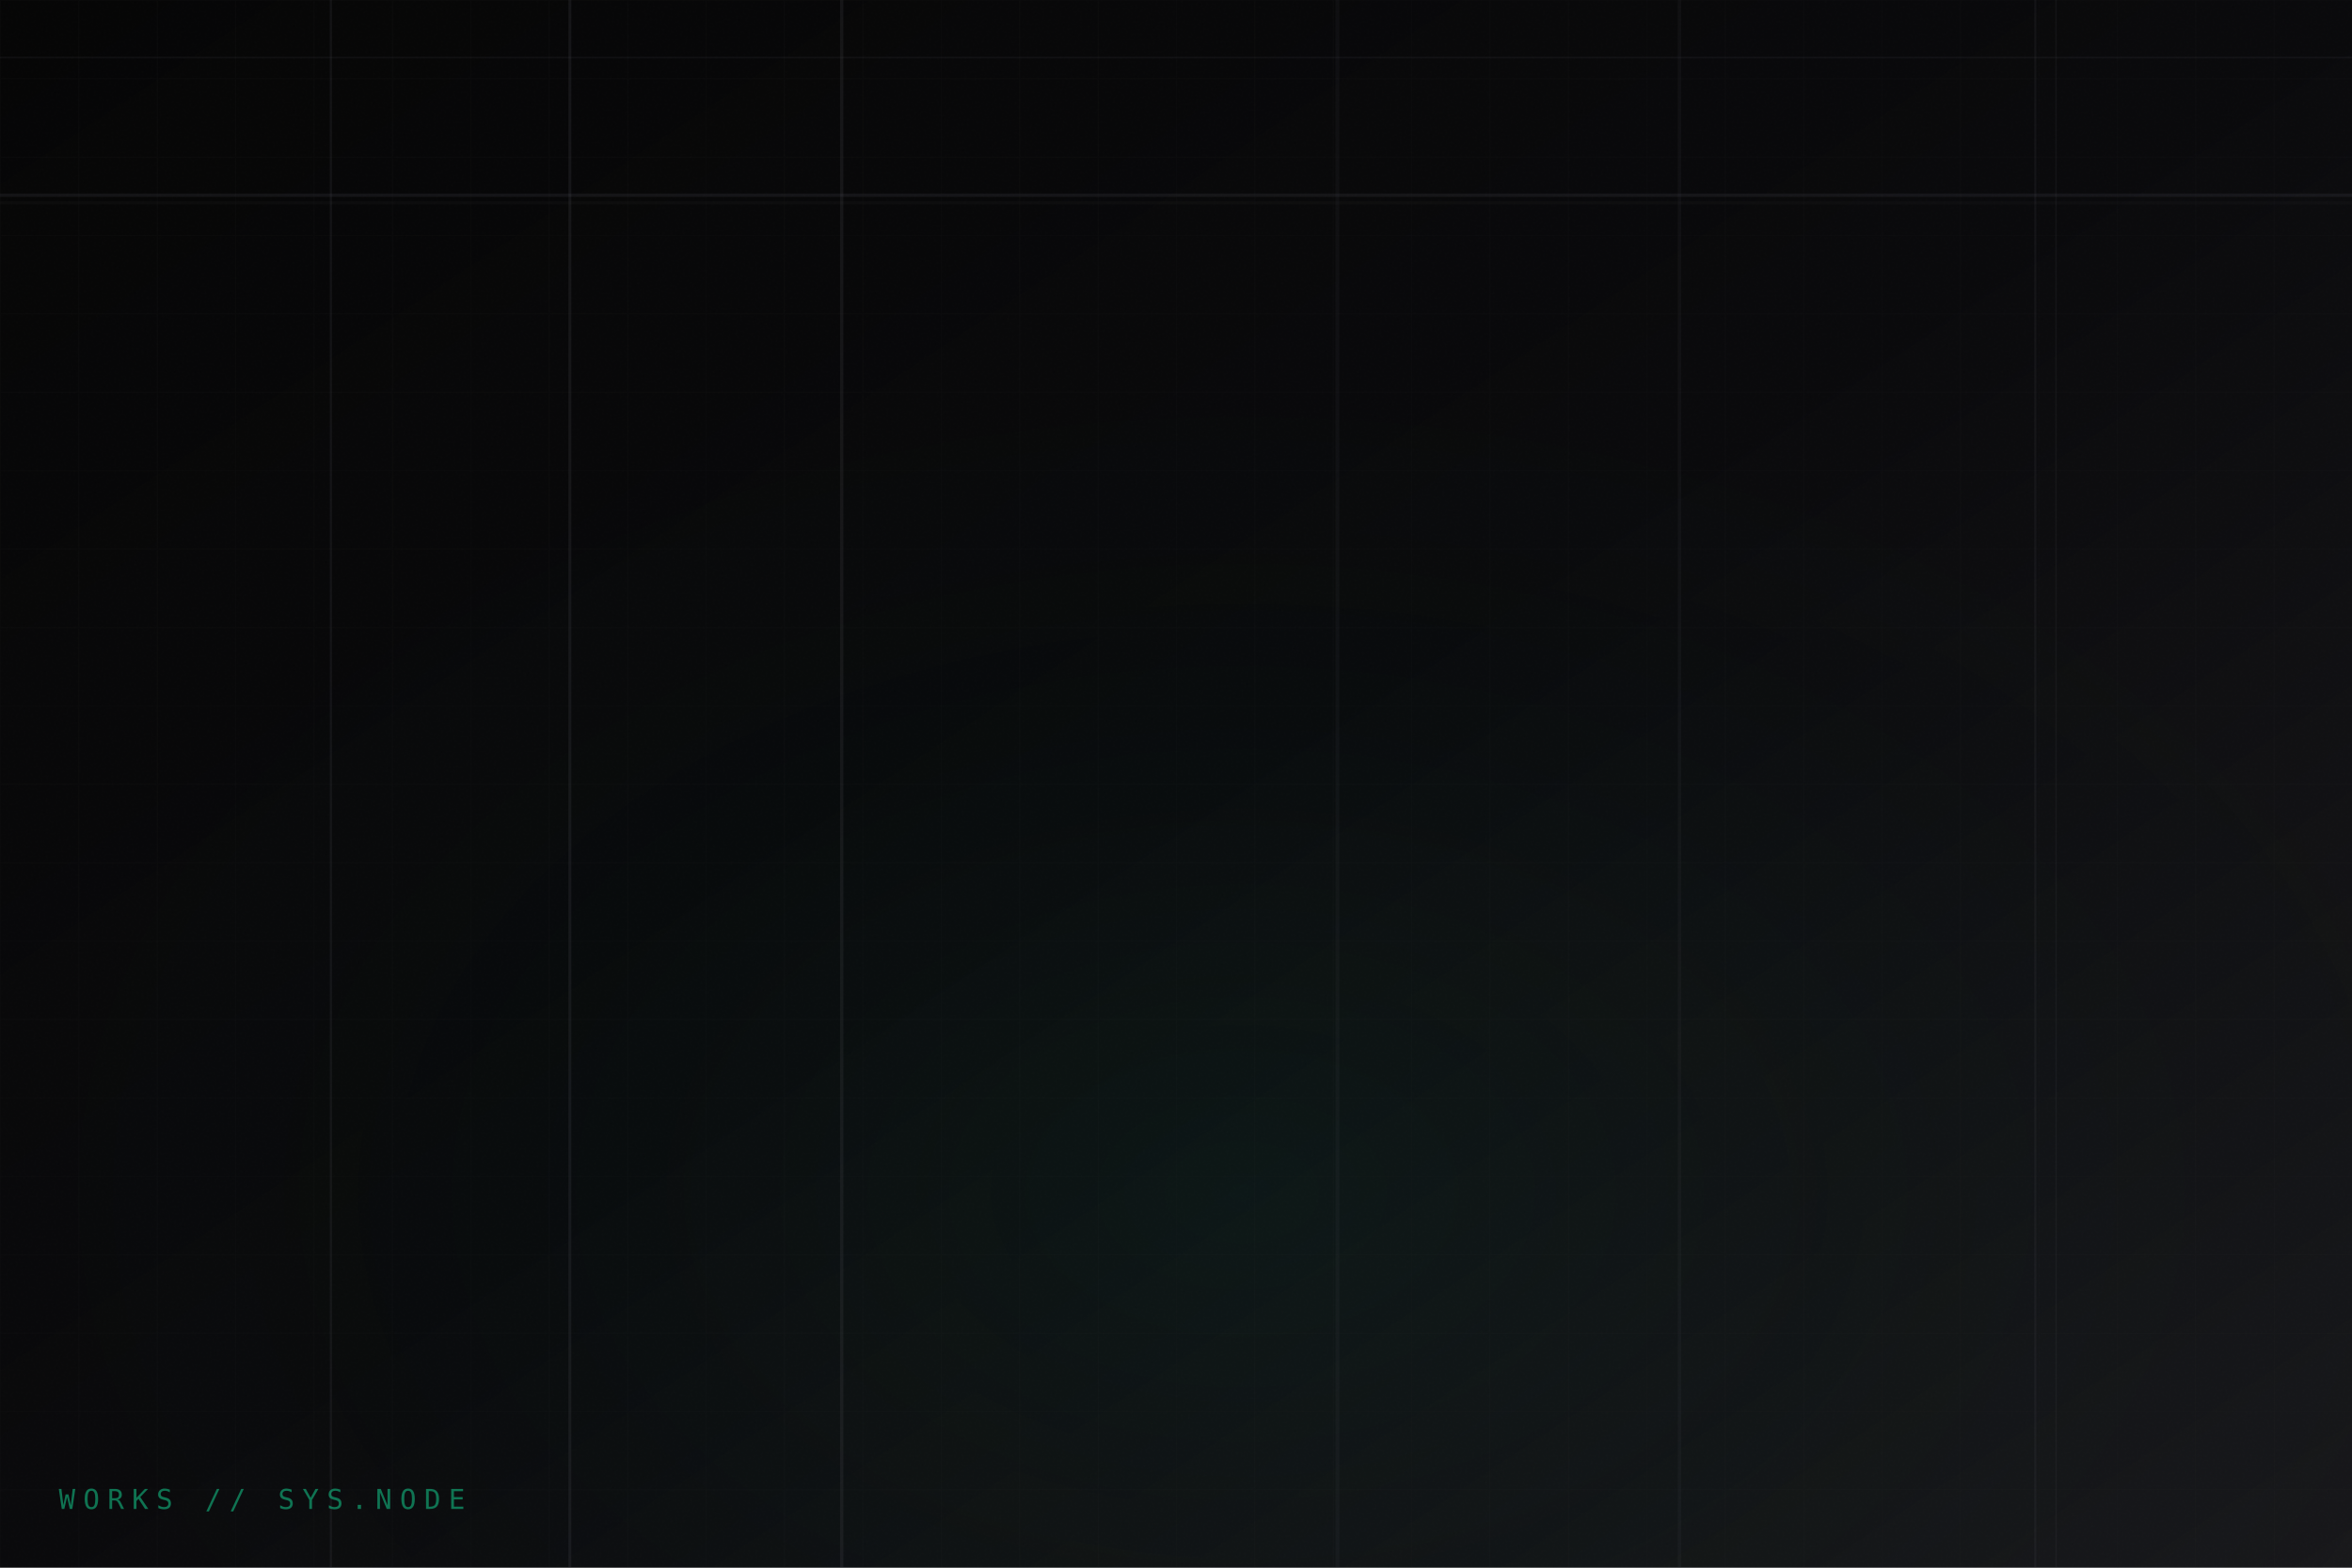
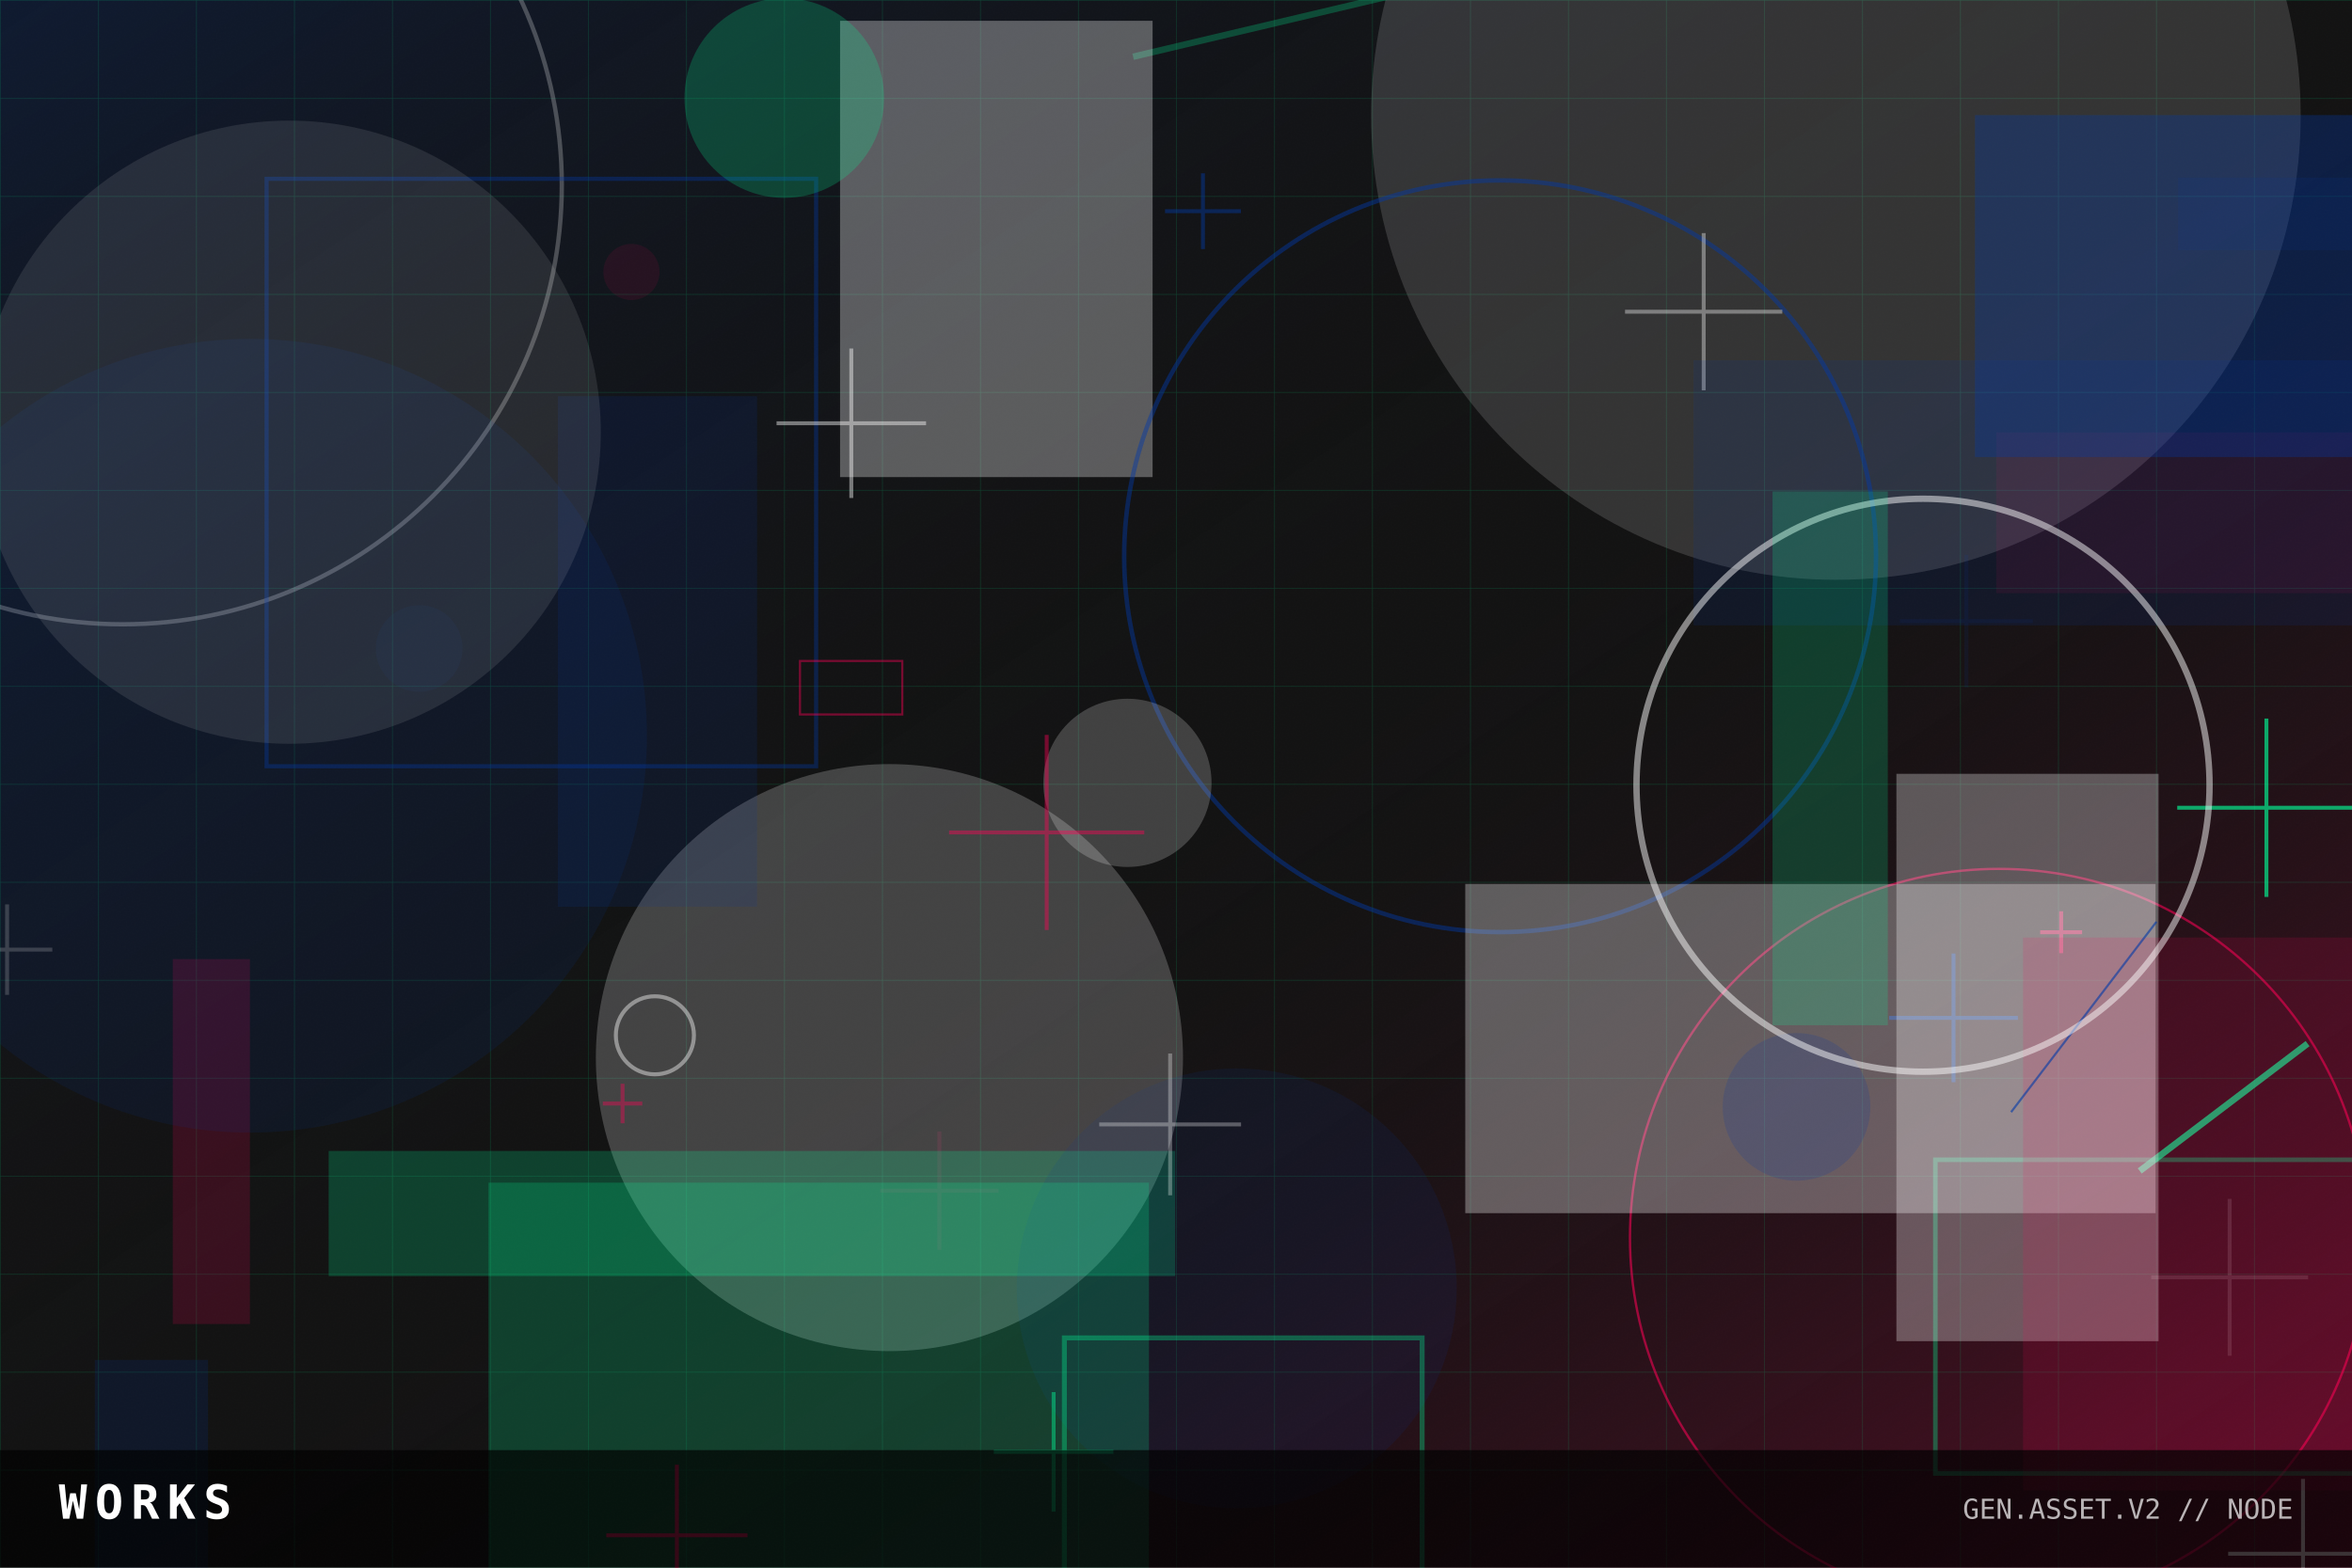
<svg xmlns="http://www.w3.org/2000/svg" width="1200" height="800" viewBox="0 0 1200 800" preserveAspectRatio="xMidYMid slice">
  <defs>
    <filter id="noise-works" x="0%" y="0%" width="100%" height="100%">
-       <feTurbulence type="fractalNoise" baseFrequency="0.779" numOctaves="3" result="noise" />
-       <feColorMatrix type="matrix" values="1 0 0 0 0  0 1 0 0 0  0 0 1 0 0  0 0 0 0.05 0" in="noise" result="coloredNoise" />
+       <feTurbulence type="fractalNoise" baseFrequency="1.173" numOctaves="4" result="noise" />
+       <feColorMatrix type="matrix" values="1 0 0 0 0  0 1 0 0 0  0 0 1 0 0  0 0 0 0.1 0" in="noise" result="coloredNoise" />
      <feComposite operator="in" in="coloredNoise" in2="SourceGraphic" result="composite" />
    </filter>
-     <linearGradient id="grad-main-works" x1="0%" y1="0%" x2="100%" y2="100%">
-       <stop offset="0%" stop-color="#050505" />
-       <stop offset="50%" stop-color="#09090b" />
-       <stop offset="100%" stop-color="#18181b" />
+     <linearGradient id="grad-works" x1="0%" y1="0%" x2="100%" y2="100%">
+       <stop offset="0%" stop-color="#0038A8" stop-opacity="0.2" />
+       <stop offset="50%" stop-color="#121212" stop-opacity="0" />
+       <stop offset="100%" stop-color="#FF0055" stop-opacity="0.3" />
    </linearGradient>
-     <radialGradient id="glow-works" cx="52.775%" cy="75.854%" r="60%">
-       <stop offset="0%" stop-color="#064e3b" stop-opacity="0.15" />
-       <stop offset="100%" stop-color="#050505" stop-opacity="0" />
-     </radialGradient>
-     <pattern id="grid-works" width="40" height="40" patternUnits="userSpaceOnUse">
-       <path d="M 40 0 L 0 0 0 40" fill="none" stroke="#27272a" stroke-width="0.5" stroke-opacity="0.3" />
+     <pattern id="grid-works" width="50" height="50" patternUnits="userSpaceOnUse">
+       <path d="M 50 0 L 0 0 0 50" fill="none" stroke="#00FF99" stroke-width="0.5" stroke-opacity="0.2" />
    </pattern>
  </defs>
-   <rect width="100%" height="100%" fill="url(#grad-main-works)" />
-   <rect width="100%" height="100%" fill="url(#glow-works)" />
-   <rect width="100%" height="100%" fill="url(#grid-works)" opacity="0.5" />
-   <rect x="0" y="3.618%" width="100%" height="0.856" fill="#52525b" opacity="0.122" />
-   <rect x="56.781%" y="0" width="1.984" height="100%" fill="#52525b" opacity="0.099" />
-   <rect x="35.717%" y="0" width="1.715" height="100%" fill="#52525b" opacity="0.181" />
-   <rect x="71.336%" y="0" width="1.749" height="100%" fill="#52525b" opacity="0.095" />
-   <rect x="24.169%" y="0" width="1.441" height="100%" fill="#52525b" opacity="0.19" />
-   <rect x="87.388%" y="0" width="0.677" height="100%" fill="#52525b" opacity="0.118" />
-   <rect x="86.491%" y="0" width="1.106" height="100%" fill="#52525b" opacity="0.132" />
-   <rect x="0" y="12.834%" width="100%" height="1.671" fill="#52525b" opacity="0.061" />
-   <rect x="0" y="12.346%" width="100%" height="1.673" fill="#52525b" opacity="0.174" />
-   <rect x="14.021%" y="0" width="1.099" height="100%" fill="#52525b" opacity="0.164" />
-   <text x="30" y="770" font-family="monospace" font-size="14" fill="#10b981" opacity="0.6" letter-spacing="4">
-             WORKS // SYS.NODE
+   <rect width="100%" height="100%" fill="#121212" />
+   <rect width="100%" height="100%" fill="url(#grad-works)" />
+   <rect width="100%" height="100%" fill="url(#grid-works)" />
+   <line x1="48.177%" y1="3.618%" x2="67.763%" y2="-3.327%" stroke="#00FF99" stroke-width="3.271" opacity="0.242" />
+   <rect x="35.717%" y="1.326%" width="13.288%" height="29.107%" fill="#FFFFFF" opacity="0.311" />
+   <circle cx="5.213%" cy="11.813%" r="21.973%" fill="none" stroke="#FFFFFF" stroke-width="2.212" opacity="0.245" />
+   <circle cx="78.057%" cy="7.343%" r="23.252%" fill="#FFFFFF" opacity="0.142" />
+   <g stroke="#FF0055" stroke-width="2" opacity="0.115">
+     <line x1="449.073" y1="607.611" x2="509.493" y2="607.611" />
+     <line x1="479.283" y1="577.401" x2="479.283" y2="637.821" />
+   </g>
+   <g stroke="#0038A8" stroke-width="2" opacity="0.105">
+     <line x1="969.362" y1="316.943" x2="1037.144" y2="316.943" />
+     <line x1="1003.253" y1="283.052" x2="1003.253" y2="350.834" />
+   </g>
+   <rect x="7.346%" y="61.179%" width="3.279%" height="23.278%" fill="#FF0055" opacity="0.161" />
+   <circle cx="63.779%" cy="35.482%" r="18.807%" fill="none" stroke="#0038A8" stroke-width="2.273" opacity="0.454" />
+   <g stroke="#FF0055" stroke-width="2" opacity="0.602">
+     <line x1="1040.921" y1="475.723" x2="1062.287" y2="475.723" />
+     <line x1="1051.604" y1="465.04" x2="1051.604" y2="486.406" />
+   </g>
+   <line x1="98.112%" y1="66.57%" x2="90.975%" y2="74.693%" stroke="#00FF99" stroke-width="3.333" opacity="0.674" />
+   <circle cx="37.816%" cy="67.463%" r="14.687%" fill="#FFFFFF" opacity="0.208" />
+   <rect x="11.335%" y="11.405%" width="23.364%" height="37.472%" fill="none" stroke="#0038A8" stroke-width="2.113" opacity="0.36" />
+   <rect x="13.975%" y="73.419%" width="35.989%" height="7.982%" fill="#00FF99" opacity="0.2" />
+   <circle cx="52.584%" cy="82.183%" r="11.005%" fill="#0038A8" opacity="0.105" />
+   <circle cx="84.987%" cy="78.952%" r="18.457%" fill="none" stroke="#FF0055" stroke-width="1.196" opacity="0.555" />
+   <rect x="45.254%" y="85.342%" width="15.21%" height="24.641%" fill="none" stroke="#00FF99" stroke-width="2.523" opacity="0.323" />
+   <g stroke="#FFFFFF" stroke-width="2" opacity="0.43">
+     <line x1="396.196" y1="215.993" x2="472.48" y2="215.993" />
+     <line x1="434.338" y1="177.851" x2="434.338" y2="254.134" />
+   </g>
+   <circle cx="33.344%" cy="6.257%" r="4.992%" fill="#00FF99" opacity="0.206" />
+   <circle cx="27.844%" cy="66.04%" r="1.953%" fill="none" stroke="#FFFFFF" stroke-width="2.042" opacity="0.424" />
+   <rect x="23.718%" y="25.271%" width="8.47%" height="32.566%" fill="#0038A8" opacity="0.133" />
+   <g stroke="#FF0055" stroke-width="2" opacity="0.383">
+     <line x1="307.556" y1="563.138" x2="327.708" y2="563.138" />
+     <line x1="317.632" y1="553.062" x2="317.632" y2="573.214" />
+   </g>
+   <g stroke="#0038A8" stroke-width="2" opacity="0.599">
+     <line x1="963.859" y1="519.424" x2="1029.546" y2="519.424" />
+     <line x1="996.703" y1="486.581" x2="996.703" y2="552.267" />
+   </g>
+   <rect x="82.286%" y="73.98%" width="25.965%" height="20.011%" fill="none" stroke="#00FF99" stroke-width="2.322" opacity="0.323" />
+   <g stroke="#FFFFFF" stroke-width="2" opacity="0.369">
+     <line x1="829.105" y1="159.068" x2="909.342" y2="159.068" />
+     <line x1="869.223" y1="118.949" x2="869.223" y2="199.187" />
+   </g>
+   <rect x="34.012%" y="42.162%" width="4.351%" height="3.413%" fill="none" stroke="#FF0055" stroke-width="1.107" opacity="0.426" />
+   <rect x="80.63%" y="49.361%" width="11.145%" height="36.19%" fill="#FFFFFF" opacity="0.293" />
+   <g stroke="#FFFFFF" stroke-width="2" opacity="0.124">
+     <line x1="1097.561" y1="651.828" x2="1177.607" y2="651.828" />
+     <line x1="1137.584" y1="611.805" x2="1137.584" y2="691.851" />
+   </g>
+   <g stroke="#FFFFFF" stroke-width="2" opacity="0.638">
+     <line x1="1136.828" y1="792.882" x2="1213.192" y2="792.882" />
+     <line x1="1175.01" y1="754.7" x2="1175.01" y2="831.063" />
+   </g>
+   <rect x="62.299%" y="56.385%" width="29.35%" height="21.001%" fill="#FFFFFF" opacity="0.315" />
+   <g stroke="#FFFFFF" stroke-width="2" opacity="0.302">
+     <line x1="560.836" y1="573.793" x2="633.197" y2="573.793" />
+     <line x1="597.017" y1="537.612" x2="597.017" y2="609.973" />
+   </g>
+   <circle cx="17.822%" cy="41.365%" r="2.169%" fill="#0038A8" opacity="0.066" />
+   <rect x="4.033%" y="86.749%" width="4.81%" height="37.05%" fill="#0038A8" opacity="0.151" />
+   <circle cx="76.383%" cy="70.606%" r="3.694%" fill="#0038A8" opacity="0.168" />
+   <g stroke="#0038A8" stroke-width="2" opacity="0.443">
+     <line x1="594.414" y1="107.763" x2="633.094" y2="107.763" />
+     <line x1="613.754" y1="88.423" x2="613.754" y2="127.103" />
+   </g>
+   <rect x="84.877%" y="27.585%" width="23.183%" height="10.251%" fill="#FF0055" opacity="0.084" />
+   <rect x="83.971%" y="7.343%" width="38.05%" height="21.81%" fill="#0038A8" opacity="0.332" />
+   <circle cx="10.629%" cy="46.931%" r="19.859%" fill="#0038A8" opacity="0.107" />
+   <g stroke="#00FF99" stroke-width="2" opacity="0.635">
+     <line x1="1110.831" y1="412.195" x2="1201.85" y2="412.195" />
+     <line x1="1156.341" y1="366.685" x2="1156.341" y2="457.704" />
+   </g>
+   <rect x="86.015%" y="59.803%" width="35.372%" height="35.266%" fill="#FF0055" opacity="0.132" />
+   <g stroke="#00FF99" stroke-width="2" opacity="0.429">
+     <line x1="507.058" y1="740.899" x2="568.055" y2="740.899" />
+     <line x1="537.556" y1="710.4" x2="537.556" y2="771.398" />
+   </g>
+   <rect x="72.001%" y="22.983%" width="35.743%" height="16.909%" fill="#0038A8" opacity="0.132" />
+   <g stroke="#FFFFFF" stroke-width="2" opacity="0.179">
+     <line x1="-19.475" y1="484.594" x2="26.702" y2="484.594" />
+     <line x1="3.613" y1="461.505" x2="3.613" y2="507.682" />
+   </g>
+   <circle cx="12.294%" cy="27.569%" r="15.591%" fill="#FFFFFF" opacity="0.095" />
+   <rect x="92.605%" y="11.332%" width="36.319%" height="4.624%" fill="#0038A8" opacity="0.111" />
+   <circle cx="47.935%" cy="49.937%" r="4.208%" fill="#FFFFFF" opacity="0.202" />
+   <rect x="20.77%" y="75.44%" width="28.08%" height="35.716%" fill="#00FF99" opacity="0.19" />
+   <circle cx="26.847%" cy="17.348%" r="1.406%" fill="#FF0055" opacity="0.085" />
+   <line x1="91.686%" y1="58.798%" x2="85.506%" y2="70.939%" stroke="#0038A8" stroke-width="1.097" opacity="0.602" />
+   <circle cx="81.761%" cy="50.088%" r="14.335%" fill="none" stroke="#FFFFFF" stroke-width="3.248" opacity="0.486" />
+   <g stroke="#FF0055" stroke-width="2" opacity="0.645">
+     <line x1="309.344" y1="783.47" x2="381.365" y2="783.47" />
+     <line x1="345.355" y1="747.459" x2="345.355" y2="819.48" />
+   </g>
+   <rect x="75.363%" y="31.348%" width="4.9%" height="34.049%" fill="#00FF99" opacity="0.181" />
+   <g stroke="#FF0055" stroke-width="2" opacity="0.423">
+     <line x1="484.249" y1="424.803" x2="583.811" y2="424.803" />
+     <line x1="534.03" y1="375.022" x2="534.03" y2="474.584" />
+   </g>
+   <rect x="0" y="740" width="100%" height="60" fill="#000" opacity="0.7" />
+   <text x="30" y="775" font-family="monospace" font-weight="bold" font-size="24" fill="#FFFFFF" letter-spacing="4">
+             WORKS
        </text>
-   <rect width="100%" height="100%" filter="url(#noise-works)" opacity="0.3" pointer-events="none" />
+   <text x="1170" y="775" text-anchor="end" font-family="monospace" font-size="14" fill="#FFFFFF" opacity="0.7">
+             GEN.ASSET.V2 // NODE
+         </text>
+   <rect width="100%" height="100%" filter="url(#noise-works)" opacity="0.15" pointer-events="none" />
</svg>
